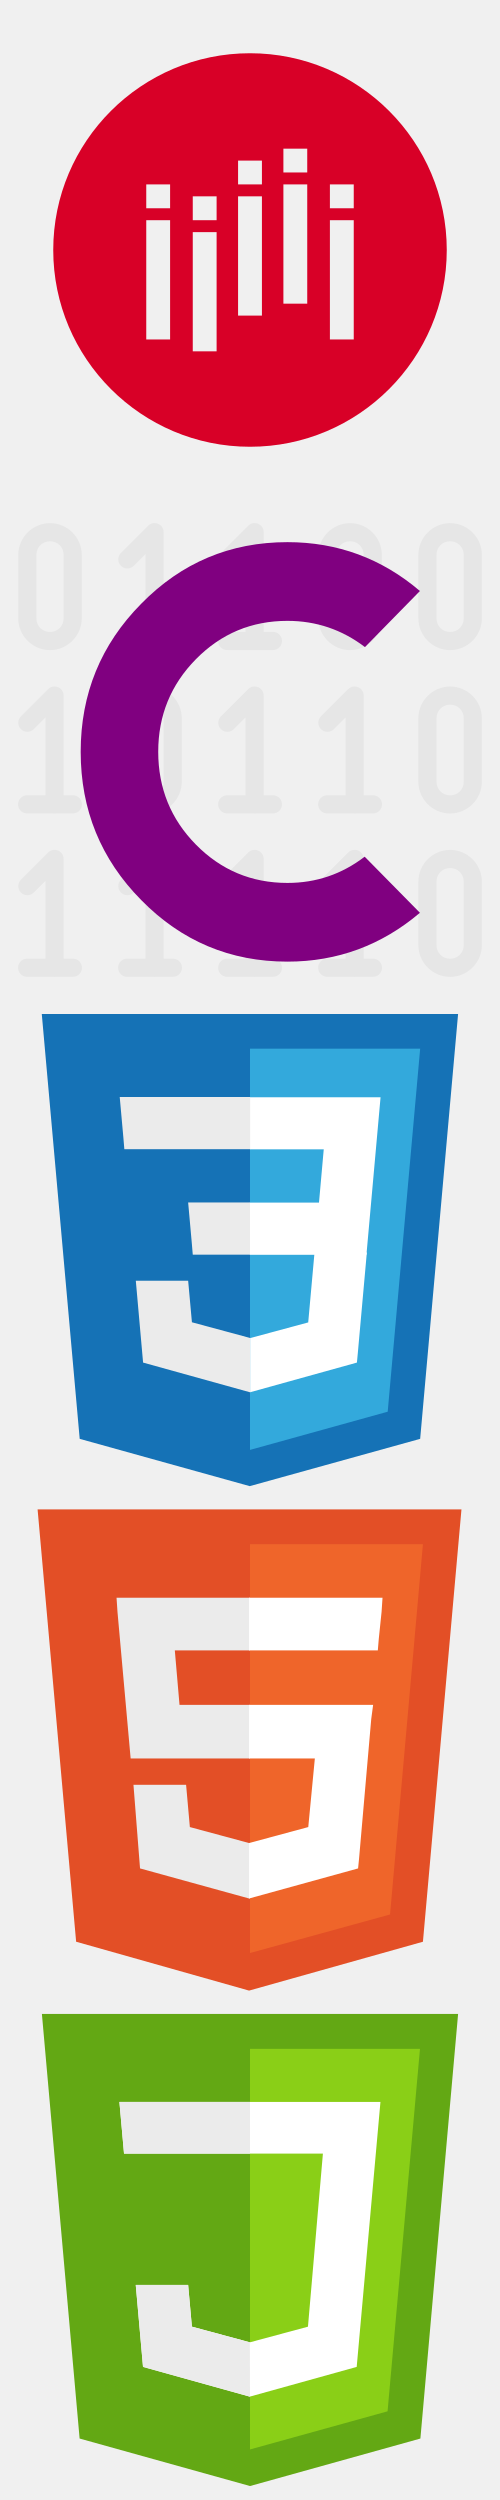
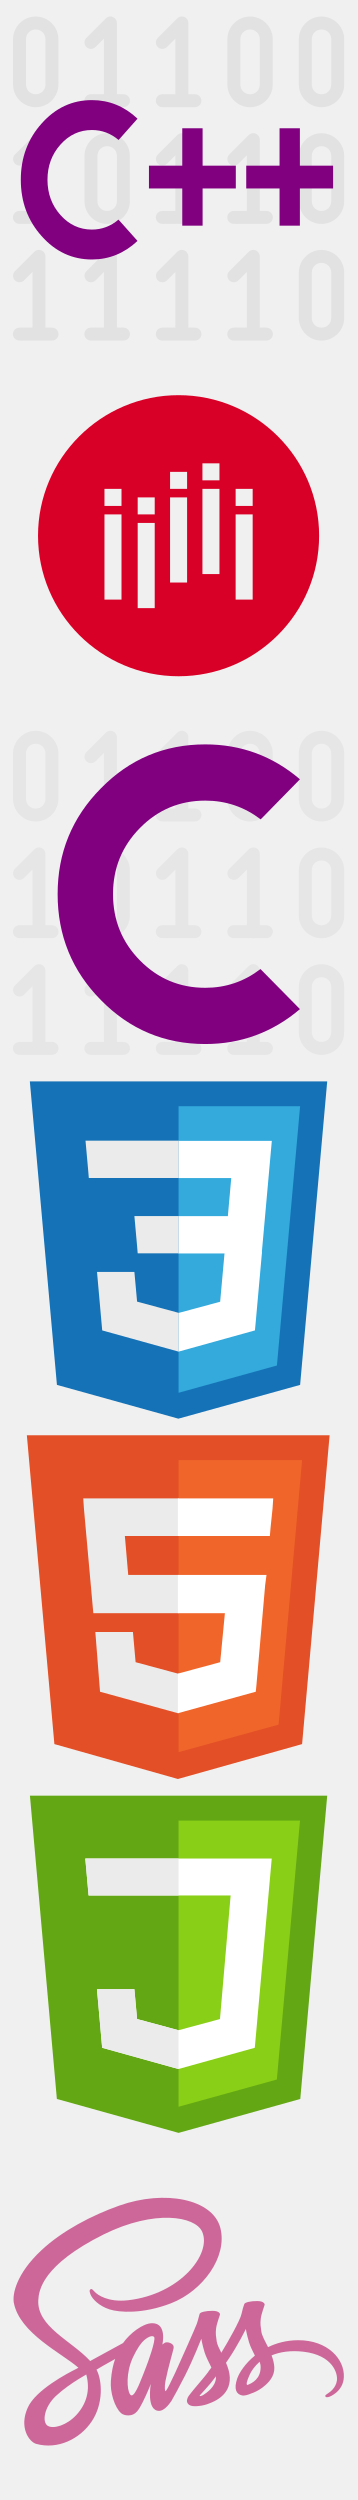
- <svg xmlns="http://www.w3.org/2000/svg" width="532" height="2660" viewBox="0 0 532 2660">
-   <svg width="532" height="532" viewBox="-10 -10 93.92 93.92">
+ <svg xmlns="http://www.w3.org/2000/svg" width="532" height="3724" viewBox="0 0 532 3724">
+   <svg viewBox="-10 -10 275.642 275.642" width="532" height="532">
+     <path d="M75.067 2.72a5 5 0 0 0-3.389 1.461l-15 15a5 5 0 1 0 7.072 7.07l6.463-6.463v42.928h-10a5.001 5.001 0 1 0-.001 10h14.182c.535.088 1.08.088 1.615 0h9.203a5.001 5.001 0 1 0 .001-10h-5v-55a5 5 0 0 0-5.146-4.996zm55.143 0a5 5 0 0 0-3.389 1.461l-15 15a5 5 0 1 0 7.07 7.07l6.465-6.465v42.93h-10a5.001 5.001 0 1 0-.001 10h14.182a5.01 5.01 0 0 0 1.621 0h9.197a5.001 5.001 0 1 0 .001-10h-5v-55a5 5 0 0 0-5.146-4.996zm-112.639.034c-9.609 0-17.5 7.891-17.5 17.5v35c0 9.609 7.891 17.5 17.5 17.5s17.5-7.891 17.5-17.5v-35c0-9.609-7.891-17.5-17.5-17.5zm165.428 0c-9.609 0-17.5 7.891-17.5 17.5v35c0 9.609 7.891 17.5 17.5 17.5s17.5-7.891 17.5-17.5v-35c0-9.609-7.892-17.5-17.5-17.5zm55.143 0c-9.609 0-17.5 7.891-17.5 17.5v35c0 9.609 7.891 17.5 17.5 17.5s17.5-7.891 17.5-17.5v-35c0-9.609-7.892-17.5-17.5-17.5zm-220.571 10c4.241 0 7.5 3.259 7.5 7.5v35c0 4.241-3.259 7.5-7.5 7.5s-7.5-3.259-7.5-7.5v-35c0-4.242 3.259-7.5 7.5-7.5zm165.428 0c4.241 0 7.5 3.259 7.5 7.5v35c0 4.241-3.259 7.5-7.5 7.5s-7.5-3.259-7.5-7.5v-35c0-4.242 3.258-7.5 7.5-7.5zm55.143 0c4.241 0 7.5 3.259 7.5 7.5v35c0 4.241-3.259 7.5-7.5 7.5s-7.5-3.259-7.5-7.5v-35c0-4.242 3.258-7.5 7.5-7.5zM19.925 92.791a5 5 0 0 0-3.389 1.461l-15 15a5 5 0 0 0 7.072 7.072l6.463-6.463v42.928h-10a5.001 5.001 0 1 0-.001 10h14.182a5.01 5.01 0 0 0 1.621 0h9.197a5.001 5.001 0 1 0 .001-10h-5v-55a5 5 0 0 0-5.001-5c-.048 0-.097 0-.145.002zm110.285 0a5 5 0 0 0-3.389 1.461l-15 15a5 5 0 1 0 7.07 7.072l6.465-6.465v42.93h-10a5.001 5.001 0 1 0-.001 10h14.182a5.01 5.01 0 0 0 1.621 0h9.197a5.001 5.001 0 1 0 .001-10h-5v-55a5 5 0 0 0-5.001-5c-.048 0-.097 0-.145.002zm55.142 0a5 5 0 0 0-3.389 1.461l-15 15a5 5 0 1 0 7.07 7.072l6.465-6.465v42.93h-10a5.001 5.001 0 1 0-.001 10h14.182a5.01 5.01 0 0 0 1.621 0h9.197a5.001 5.001 0 1 0 .001-10h-5v-55a5 5 0 0 0-5.001-5c-.047 0-.096 0-.145.002zm-112.638.033c-9.609 0-17.5 7.891-17.5 17.5v35c0 9.609 7.891 17.5 17.5 17.5s17.5-7.891 17.5-17.5v-35c0-9.609-7.892-17.5-17.5-17.5zm165.428 0c-9.609 0-17.5 7.891-17.5 17.5v35c0 9.609 7.891 17.5 17.5 17.5s17.5-7.891 17.5-17.5v-35c0-9.609-7.892-17.5-17.5-17.5zm-165.428 10c4.241 0 7.5 3.259 7.5 7.5v35c0 4.241-3.259 7.5-7.5 7.5s-7.5-3.259-7.5-7.5v-35c0-4.242 3.258-7.5 7.5-7.5zm165.428 0c4.241 0 7.5 3.259 7.5 7.5v35c0 4.241-3.259 7.5-7.5 7.5s-7.5-3.259-7.5-7.5v-35c0-4.242 3.258-7.5 7.5-7.5zM19.925 182.861a5 5 0 0 0-3.389 1.461l-15 15a5 5 0 1 0 7.072 7.072l6.463-6.463v42.926h-10a5.001 5.001 0 1 0-.001 10h14.182a5.01 5.01 0 0 0 1.621 0h9.197a5.001 5.001 0 1 0 .001-10h-5v-55a5 5 0 0 0-5.003-4.998l-.143.002zm55.142 0a5 5 0 0 0-3.389 1.461l-15 15a5 5 0 1 0 7.072 7.072l6.463-6.463v42.926h-10a5.001 5.001 0 1 0-.001 10h14.182c.535.088 1.08.088 1.615 0h9.203a5.001 5.001 0 1 0 .001-10h-5v-55a5 5 0 0 0-5.003-4.998l-.143.002zm55.143 0a5 5 0 0 0-3.389 1.461l-15 15a5 5 0 1 0 7.07 7.072l6.465-6.465v42.928h-10a5.001 5.001 0 1 0-.001 10h14.182a5.01 5.01 0 0 0 1.621 0h9.197a5.001 5.001 0 1 0 .001-10h-5v-55a5 5 0 0 0-5.003-4.998l-.143.002zm55.142 0a5 5 0 0 0-3.389 1.461l-15 15a5 5 0 1 0 7.07 7.072l6.465-6.465v42.928h-10a5.001 5.001 0 1 0-.001 10h14.182a5.01 5.01 0 0 0 1.621 0h9.197a5.001 5.001 0 1 0 .001-10h-5v-55a5 5 0 0 0-5.003-4.998l-.143.002zm52.79.033c-9.609 0-17.5 7.891-17.5 17.5v35c0 9.609 7.891 17.5 17.5 17.5s17.5-7.891 17.5-17.5v-35c0-9.608-7.892-17.5-17.5-17.5zm0 10c4.241 0 7.5 3.259 7.5 7.5v35c0 4.241-3.259 7.5-7.5 7.5s-7.5-3.259-7.5-7.5v-35c0-4.241 3.258-7.5 7.5-7.5z" fill="#e2e2e2" />
+     <path style="-inkscape-font-specification:'Ge Body'" d="M96.13 175.95q-15.301 14.326-35.176 14.326-22.793 0-38.804-18.04-16.09-17.953-16.09-43.512 0-25.47 16.09-43.423 16.01-18.04 38.804-18.04 19.954 0 35.175 14.327L81.54 98.035q-9.15-7.693-20.585-7.693-14.276 0-24.292 11.23-10.017 11.233-10.017 27.151 0 16.007 10.017 27.239 10.016 11.23 24.292 11.23 11.436 0 20.506-7.693l14.67 16.449zm50.24-58.103h25.632v17.598h-25.633v28.743h-15.695v-28.743h-25.711v-17.599h25.71v-28.83h15.696v28.83zm75.082 0h25.633v17.598h-25.632v28.743h-15.695v-28.743h-25.711v-17.599h25.711v-28.83h15.695v28.83z" font-weight="400" font-size="171.041" font-family="Ge Body" letter-spacing="0" word-spacing="0" fill="purple" />
+   </svg>
+   <svg width="532" height="532" viewBox="-10 -10 93.92 93.92" y="532">
    <path d="M36.96 0C16.576 0 0 16.576 0 36.96s16.576 36.96 36.96 36.96 36.96-16.576 36.96-36.96S57.344 0 36.96 0zM21.952 53.76h-4.48v-22.4h4.48v22.4zm0-24.64h-4.48v-4.479h4.48v4.479zM30.688 56h-4.48V33.601h4.48V56zm0-24.642h-4.48V26.88h4.48v4.478zM39.2 49.28h-4.48v-22.4h4.48v22.4zm0-24.638h-4.48v-4.48h4.48v4.48zm8.512 22.398h-4.479V24.642h4.479V47.04zm0-24.641h-4.479V17.92h4.479v4.479zm8.736 31.361h-4.48v-22.4h4.48v22.4zm0-24.64h-4.48v-4.479h4.48v4.479z" fill="#D80027" />
  </svg>
-   <svg viewBox="-10 -10 275.642 275.642" width="532" height="532" y="532">
+   <svg viewBox="-10 -10 275.642 275.642" width="532" height="532" y="1064">
    <path d="M75.067 2.72a5 5 0 0 0-3.389 1.461l-15 15a5 5 0 1 0 7.072 7.07l6.463-6.463v42.928h-10a5.001 5.001 0 1 0-.001 10h14.182c.535.088 1.08.088 1.615 0h9.203a5.001 5.001 0 1 0 .001-10h-5v-55a5 5 0 0 0-5.146-4.996zm55.143 0a5 5 0 0 0-3.389 1.461l-15 15a5 5 0 1 0 7.07 7.07l6.465-6.465v42.93h-10a5.001 5.001 0 1 0-.001 10h14.182a5.01 5.01 0 0 0 1.621 0h9.197a5.001 5.001 0 1 0 .001-10h-5v-55a5 5 0 0 0-5.146-4.996zm-112.639.034c-9.609 0-17.5 7.891-17.5 17.5v35c0 9.609 7.891 17.5 17.5 17.5s17.5-7.891 17.5-17.5v-35c0-9.609-7.891-17.5-17.5-17.5zm165.428 0c-9.609 0-17.5 7.891-17.5 17.5v35c0 9.609 7.891 17.5 17.5 17.5s17.5-7.891 17.5-17.5v-35c0-9.609-7.892-17.5-17.5-17.5zm55.143 0c-9.609 0-17.5 7.891-17.5 17.5v35c0 9.609 7.891 17.5 17.5 17.5s17.5-7.891 17.5-17.5v-35c0-9.609-7.892-17.5-17.5-17.5zm-220.571 10c4.241 0 7.5 3.259 7.5 7.5v35c0 4.241-3.259 7.5-7.5 7.5s-7.5-3.259-7.5-7.5v-35c0-4.242 3.259-7.5 7.5-7.5zm165.428 0c4.241 0 7.5 3.259 7.5 7.5v35c0 4.241-3.259 7.5-7.5 7.5s-7.5-3.259-7.5-7.5v-35c0-4.242 3.258-7.5 7.5-7.5zm55.143 0c4.241 0 7.5 3.259 7.5 7.5v35c0 4.241-3.259 7.5-7.5 7.5s-7.5-3.259-7.5-7.5v-35c0-4.242 3.258-7.5 7.5-7.5zM19.925 92.791a5 5 0 0 0-3.389 1.461l-15 15a5 5 0 0 0 7.072 7.072l6.463-6.463v42.928h-10a5.001 5.001 0 1 0-.001 10h14.182a5.01 5.01 0 0 0 1.621 0h9.197a5.001 5.001 0 1 0 .001-10h-5v-55a5 5 0 0 0-5.001-5c-.048 0-.097 0-.145.002zm110.285 0a5 5 0 0 0-3.389 1.461l-15 15a5 5 0 1 0 7.07 7.072l6.465-6.465v42.93h-10a5.001 5.001 0 1 0-.001 10h14.182a5.01 5.01 0 0 0 1.621 0h9.197a5.001 5.001 0 1 0 .001-10h-5v-55a5 5 0 0 0-5.001-5c-.048 0-.097 0-.145.002zm55.142 0a5 5 0 0 0-3.389 1.461l-15 15a5 5 0 1 0 7.07 7.072l6.465-6.465v42.93h-10a5.001 5.001 0 1 0-.001 10h14.182a5.01 5.01 0 0 0 1.621 0h9.197a5.001 5.001 0 1 0 .001-10h-5v-55a5 5 0 0 0-5.001-5c-.047 0-.096 0-.145.002zm-112.638.033c-9.609 0-17.5 7.891-17.5 17.5v35c0 9.609 7.891 17.5 17.5 17.5s17.5-7.891 17.5-17.5v-35c0-9.609-7.892-17.5-17.5-17.5zm165.428 0c-9.609 0-17.5 7.891-17.5 17.5v35c0 9.609 7.891 17.5 17.5 17.5s17.5-7.891 17.5-17.5v-35c0-9.609-7.892-17.5-17.5-17.5zm-165.428 10c4.241 0 7.5 3.259 7.5 7.5v35c0 4.241-3.259 7.5-7.5 7.5s-7.5-3.259-7.5-7.5v-35c0-4.242 3.258-7.5 7.5-7.5zm165.428 0c4.241 0 7.5 3.259 7.5 7.5v35c0 4.241-3.259 7.5-7.5 7.5s-7.5-3.259-7.5-7.5v-35c0-4.242 3.258-7.5 7.5-7.5zM19.925 182.861a5 5 0 0 0-3.389 1.461l-15 15a5 5 0 1 0 7.072 7.072l6.463-6.463v42.926h-10a5.001 5.001 0 1 0-.001 10h14.182a5.01 5.01 0 0 0 1.621 0h9.197a5.001 5.001 0 1 0 .001-10h-5v-55a5 5 0 0 0-5.003-4.998l-.143.002zm55.142 0a5 5 0 0 0-3.389 1.461l-15 15a5 5 0 1 0 7.072 7.072l6.463-6.463v42.926h-10a5.001 5.001 0 1 0-.001 10h14.182c.535.088 1.08.088 1.615 0h9.203a5.001 5.001 0 1 0 .001-10h-5v-55a5 5 0 0 0-5.003-4.998l-.143.002zm55.143 0a5 5 0 0 0-3.389 1.461l-15 15a5 5 0 1 0 7.07 7.072l6.465-6.465v42.928h-10a5.001 5.001 0 1 0-.001 10h14.182a5.01 5.01 0 0 0 1.621 0h9.197a5.001 5.001 0 1 0 .001-10h-5v-55a5 5 0 0 0-5.003-4.998l-.143.002zm55.142 0a5 5 0 0 0-3.389 1.461l-15 15a5 5 0 1 0 7.07 7.072l6.465-6.465v42.928h-10a5.001 5.001 0 1 0-.001 10h14.182a5.01 5.01 0 0 0 1.621 0h9.197a5.001 5.001 0 1 0 .001-10h-5v-55a5 5 0 0 0-5.003-4.998l-.143.002zm52.79.033c-9.609 0-17.5 7.891-17.5 17.5v35c0 9.609 7.891 17.5 17.5 17.5s17.5-7.891 17.5-17.5v-35c0-9.608-7.892-17.5-17.5-17.5zm0 10c4.241 0 7.5 3.259 7.5 7.5v35c0 4.241-3.259 7.5-7.5 7.5s-7.5-3.259-7.5-7.5v-35c0-4.241 3.258-7.5 7.5-7.5z" fill="#e6e6e6" />
    <path d="M148.459 13.234c-31.551 0-58.408 11.306-80.57 33.916-22.272 22.5-33.407 49.71-33.407 81.631 0 32.032 11.135 59.297 33.407 81.797 22.162 22.61 49.019 33.916 80.57 33.916 27.512 0 51.86-8.978 73.039-26.933l-30.46-30.924c-12.556 9.643-26.749 14.465-42.579 14.465-19.76 0-36.572-7.037-50.438-21.114-13.865-14.076-20.796-31.145-20.796-51.207 0-19.95 6.931-36.964 20.796-51.04 13.866-14.077 30.677-21.114 50.438-21.114 15.83 0 30.078 4.82 42.742 14.463l30.297-30.924c-21.07-17.956-45.418-26.932-73.039-26.932z" style="line-height:125%" font-weight="400" font-size="337.927" font-family="sans-serif" letter-spacing="0" word-spacing="0" fill="purple" />
  </svg>
-   <svg width="532" height="532" viewBox="-859.9 863.7 317.4 357.3" y="1064">
+   <svg width="532" height="532" viewBox="-859.9 863.7 317.4 357.3" y="1596">
    <path fill="#1572B6" class="st10" d="M-822.9 1177.3L-850 873.7h297.5l-27.1 303.6-121.8 33.8-121.5-33.8z" />
    <path fill="#33A9DC" class="st11" d="M-701.2 1185.2l98.4-27.3 23.2-259.4h-121.6v286.7z" />
    <path fill="#FFF" class="st12" d="M-701.2 1008.5h49.3l3.4-38.1h-52.7v-37.2h93.3l-.9 10-9.2 102.6h-83.3v-37.3z" />
    <path fill="#EBEBEB" class="st13" d="M-701 1105.2h-.2l-41.5-11.2-2.7-29.7h-37.4l5.2 58.5 76.3 21.2h.2v-38.8z" />
    <path fill="#FFF" class="st12" d="M-655.1 1044.2l-4.5 49.9-41.5 11.2v38.7l76.3-21.2.6-6.3 6.5-72.4h-37.4z" />
    <path fill="#EBEBEB" class="st13" d="M-701.1 933.1v37.2H-791l-.7-8.4-1.7-18.9-.9-10h93.2zm-.1 75.4v37.2h-40.9l-.7-8.4-1.7-18.9-.9-10h44.2z" />
  </svg>
-   <svg viewBox="-10 -10 532 532" width="532" height="532" y="1596">
+   <svg viewBox="-10 -10 532 532" width="532" height="532" y="2128">
    <path fill="#E34F26" d="M71 460L30 0h451l-41 460-185 52" />
    <path fill="#EF652A" d="M256 472l149-41 35-394H256" />
    <path fill="#EBEBEB" d="M256 208h-75l-5-58h80V94H114l1 15 14 156h127zm0 147h-1l-63-17-4-45h-56l7 89 116 32h1z" />
    <path fill="#FFF" d="M255 208v57h70l-7 73-63 17v59l116-32 1-10 13-149 2-15h-16zm0-114v56h137l1-12 3-29 1-15z" />
  </svg>
-   <svg width="532" height="532" viewBox="-860 863 318 358" y="2128">
+   <svg width="532" height="532" viewBox="-860 863 318 358" y="2660">
    <path fill="#63A814" d="M-823 1177l-27-304h298l-27 304-122 34-122-34z" />
    <path fill="#8ACF17" d="M-701 1184.8l98.5-27.3 23.2-259.5H-701v286.8z" />
    <path fill="#FFF" d="M-794.5 936l3.3 37h142.4l-10.7 123.9-41.6 11.2-41.5-11.2-2.7-29.9h-37.5l5.2 58.7 76.4 21.3 76.6-21.3 17-189.7h-186.9z" />
    <path fill="#EBEBEB" d="M-701.1 1108.1l-41.5-11.2-2.7-29.9h-37.5l5.2 58.7 76.6 21.3-.1-38.9zM-791.2 973h90.2v-37h-93.5l3.3 37z" />
  </svg>
+   <svg width="532" height="532" viewBox="-10 -10 276 212" preserveAspectRatio="xMidYMid" y="3192">
+     <path d="M220.281 110.514c-8.906.046-16.647 2.191-23.128 5.362-2.379-4.71-4.757-8.906-5.176-11.984-.467-3.59-1.026-5.782-.467-10.072.56-4.29 3.078-10.399 3.031-10.865-.046-.466-.56-2.658-5.689-2.704-5.129-.047-9.559.979-10.072 2.331-.513 1.352-1.492 4.43-2.145 7.6-.886 4.664-10.258 21.31-15.62 30.03-1.726-3.403-3.218-6.388-3.545-8.766-.466-3.59-1.026-5.782-.466-10.072.56-4.29 3.078-10.398 3.031-10.865-.047-.466-.56-2.658-5.689-2.704-5.13-.047-9.56.979-10.072 2.331-.513 1.353-1.073 4.523-2.145 7.601-1.073 3.078-13.523 30.87-16.787 38.05a214.726 214.726 0 0 1-4.15 8.627s-.047.14-.187.373a117.773 117.773 0 0 1-1.398 2.658v.046c-.7 1.26-1.446 2.425-1.819 2.425-.28 0-.793-3.357.093-7.927 1.865-9.652 6.295-24.667 6.249-25.18 0-.28.839-2.891-2.891-4.244-3.638-1.352-4.943.886-5.27.886-.326 0-.56.793-.56.793s4.058-16.88-7.74-16.88c-7.367 0-17.533 8.067-22.569 15.341a6269.96 6269.96 0 0 0-17.16 9.373c-2.75 1.539-5.595 3.078-8.253 4.523-.187-.186-.373-.42-.56-.606-14.269-15.248-40.661-26.02-39.542-46.49.42-7.461 2.984-27.046 50.687-50.827 39.262-19.352 70.505-13.99 75.914-2.099 7.74 16.974-16.74 48.496-57.309 53.065-15.481 1.726-23.595-4.243-25.646-6.481-2.145-2.332-2.472-2.472-3.265-2.005-1.305.7-.466 2.798 0 4.01 1.213 3.17 6.202 8.766 14.642 11.518 7.461 2.424 25.6 3.777 47.563-4.71 24.574-9.513 43.786-35.952 38.144-58.101-5.643-22.476-42.947-29.89-78.246-17.347C61.086 13.99 38.33 25.74 21.963 41.035 2.518 59.22-.56 75.028.699 81.65c4.524 23.501 36.932 38.796 49.895 50.127-.653.373-1.26.7-1.772.98-6.482 3.217-31.196 16.133-37.351 29.796-6.994 15.481 1.12 26.58 6.482 28.071 16.647 4.617 33.76-3.683 42.946-17.393 9.186-13.709 8.067-31.522 3.824-39.682-.047-.093-.093-.187-.187-.28 1.679-.979 3.404-2.005 5.083-2.984a247.933 247.933 0 0 1 9.373-5.27c-1.586 4.337-2.752 9.513-3.311 16.974-.7 8.767 2.89 20.144 7.6 24.62 2.099 1.96 4.57 2.006 6.156 2.006 5.502 0 7.974-4.57 10.725-9.979 3.357-6.621 6.388-14.315 6.388-14.315s-3.777 20.797 6.482 20.797c3.73 0 7.507-4.85 9.186-7.321v.046s.093-.14.28-.466c.373-.606.606-.98.606-.98v-.092c1.492-2.612 4.85-8.534 9.839-18.373 6.435-12.683 12.637-28.537 12.637-28.537s.56 3.87 2.471 10.305c1.12 3.777 3.45 7.927 5.316 11.937-1.492 2.099-2.425 3.264-2.425 3.264l.047.047c-1.213 1.585-2.518 3.31-3.964 4.99-5.083 6.061-11.144 13.01-11.984 15.014-.98 2.378-.746 4.104 1.12 5.503 1.352 1.026 3.776 1.165 6.248 1.026 4.57-.327 7.787-1.446 9.372-2.145 2.472-.886 5.363-2.239 8.067-4.244 4.99-3.684 8.02-8.953 7.741-15.9-.14-3.824-1.399-7.648-2.938-11.239.467-.652.886-1.305 1.353-1.958 7.88-11.518 13.989-24.155 13.989-24.155s.56 3.87 2.471 10.306c.933 3.264 2.845 6.808 4.523 10.258-7.414 6.016-11.984 13.01-13.616 17.58-2.937 8.487-.653 12.31 3.684 13.196 1.958.42 4.756-.513 6.808-1.399 2.611-.839 5.689-2.284 8.627-4.43 4.99-3.683 9.792-8.813 9.512-15.76-.14-3.171-.979-6.296-2.145-9.327 6.295-2.61 14.409-4.056 24.76-2.844 22.197 2.611 26.58 16.46 25.74 22.29-.839 5.828-5.502 8.999-7.04 9.978-1.54.98-2.052 1.306-1.912 2.005.186 1.026.932.98 2.238.793 1.819-.326 11.658-4.71 12.077-15.435.7-13.709-12.357-28.677-35.439-28.537zM49.055 168.242c-7.368 8.02-17.626 11.051-22.056 8.487-4.756-2.752-2.891-14.596 6.155-23.082 5.502-5.176 12.59-9.98 17.3-12.917 1.072-.653 2.658-1.585 4.57-2.751.326-.187.513-.28.513-.28l1.119-.7c3.31 12.124.14 22.803-7.601 31.243zm53.625-36.465c-2.565 6.249-7.927 22.243-11.191 21.357-2.798-.746-4.524-12.87-.56-24.854 2.005-6.016 6.248-13.197 8.72-15.994 4.01-4.477 8.44-5.97 9.512-4.15 1.353 2.378-4.896 19.724-6.481 23.641zm44.252 21.17c-1.073.56-2.098.933-2.565.653-.326-.187.467-.933.467-.933s5.549-5.968 7.74-8.673c1.26-1.585 2.751-3.45 4.337-5.549v.606c0 7.135-6.902 11.938-9.98 13.896zm34.133-7.787c-.793-.56-.653-2.425 2.005-8.254 1.026-2.285 3.45-6.108 7.601-9.792.466 1.492.793 2.938.746 4.29-.047 9-6.481 12.357-10.352 13.756z" fill="#CD6799" />
+   </svg>
</svg>
